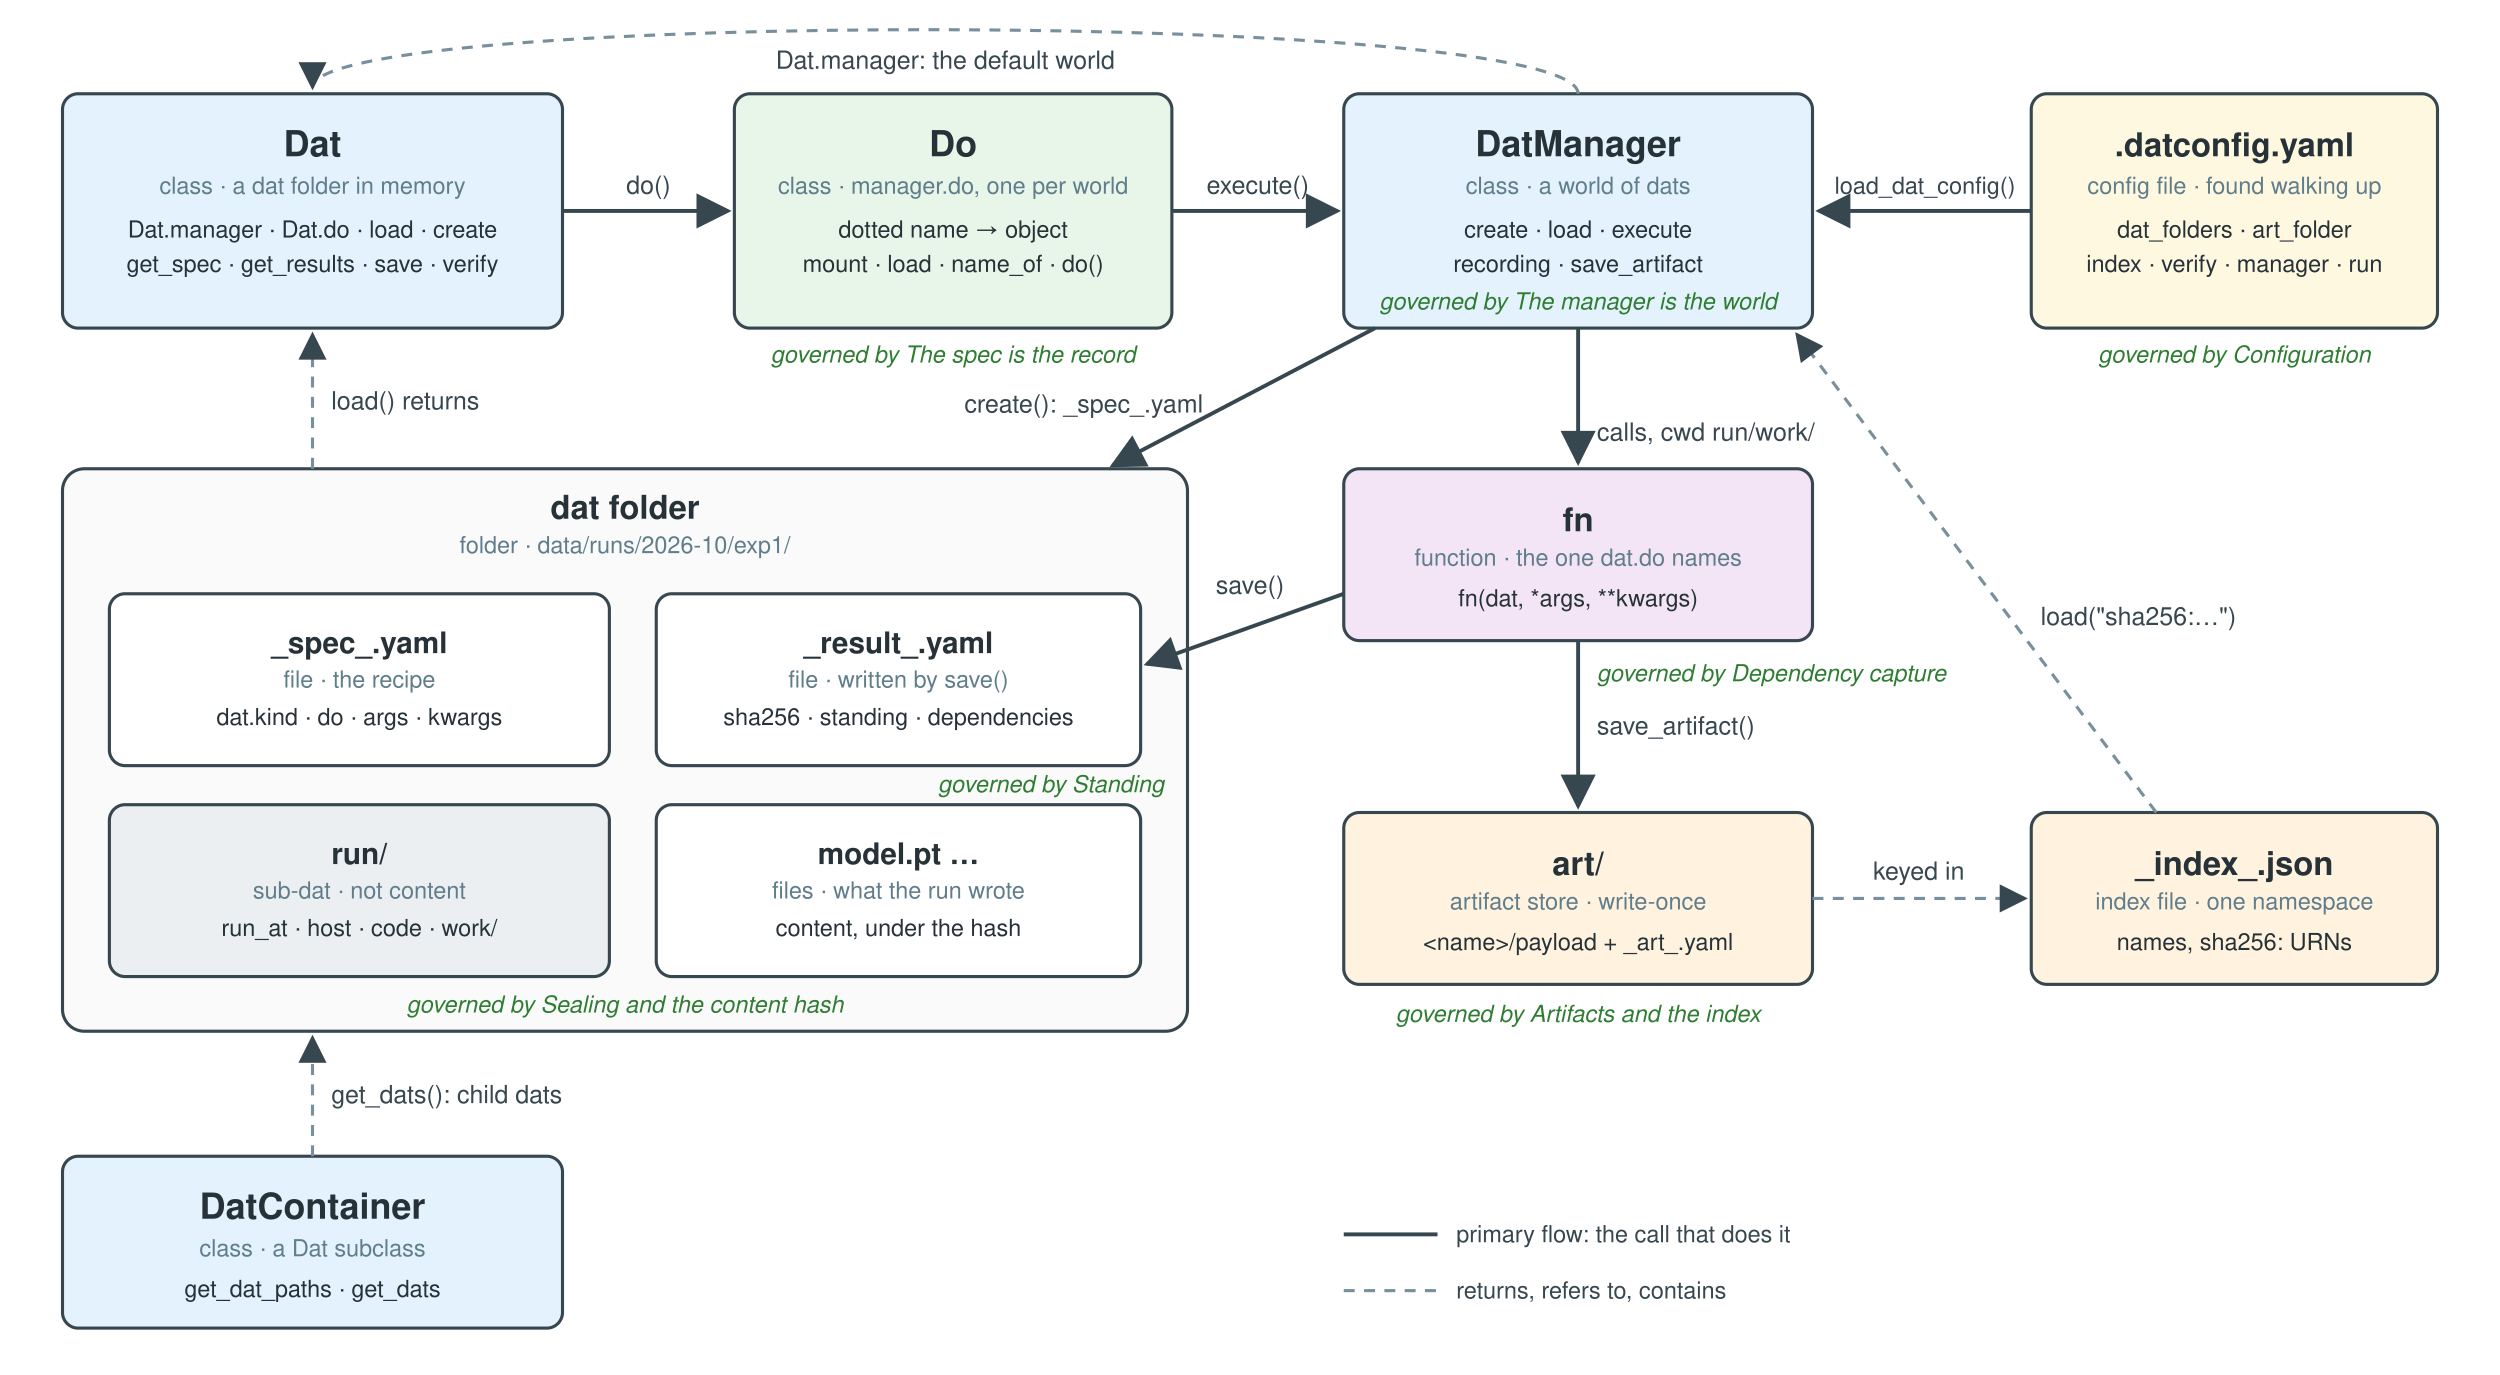
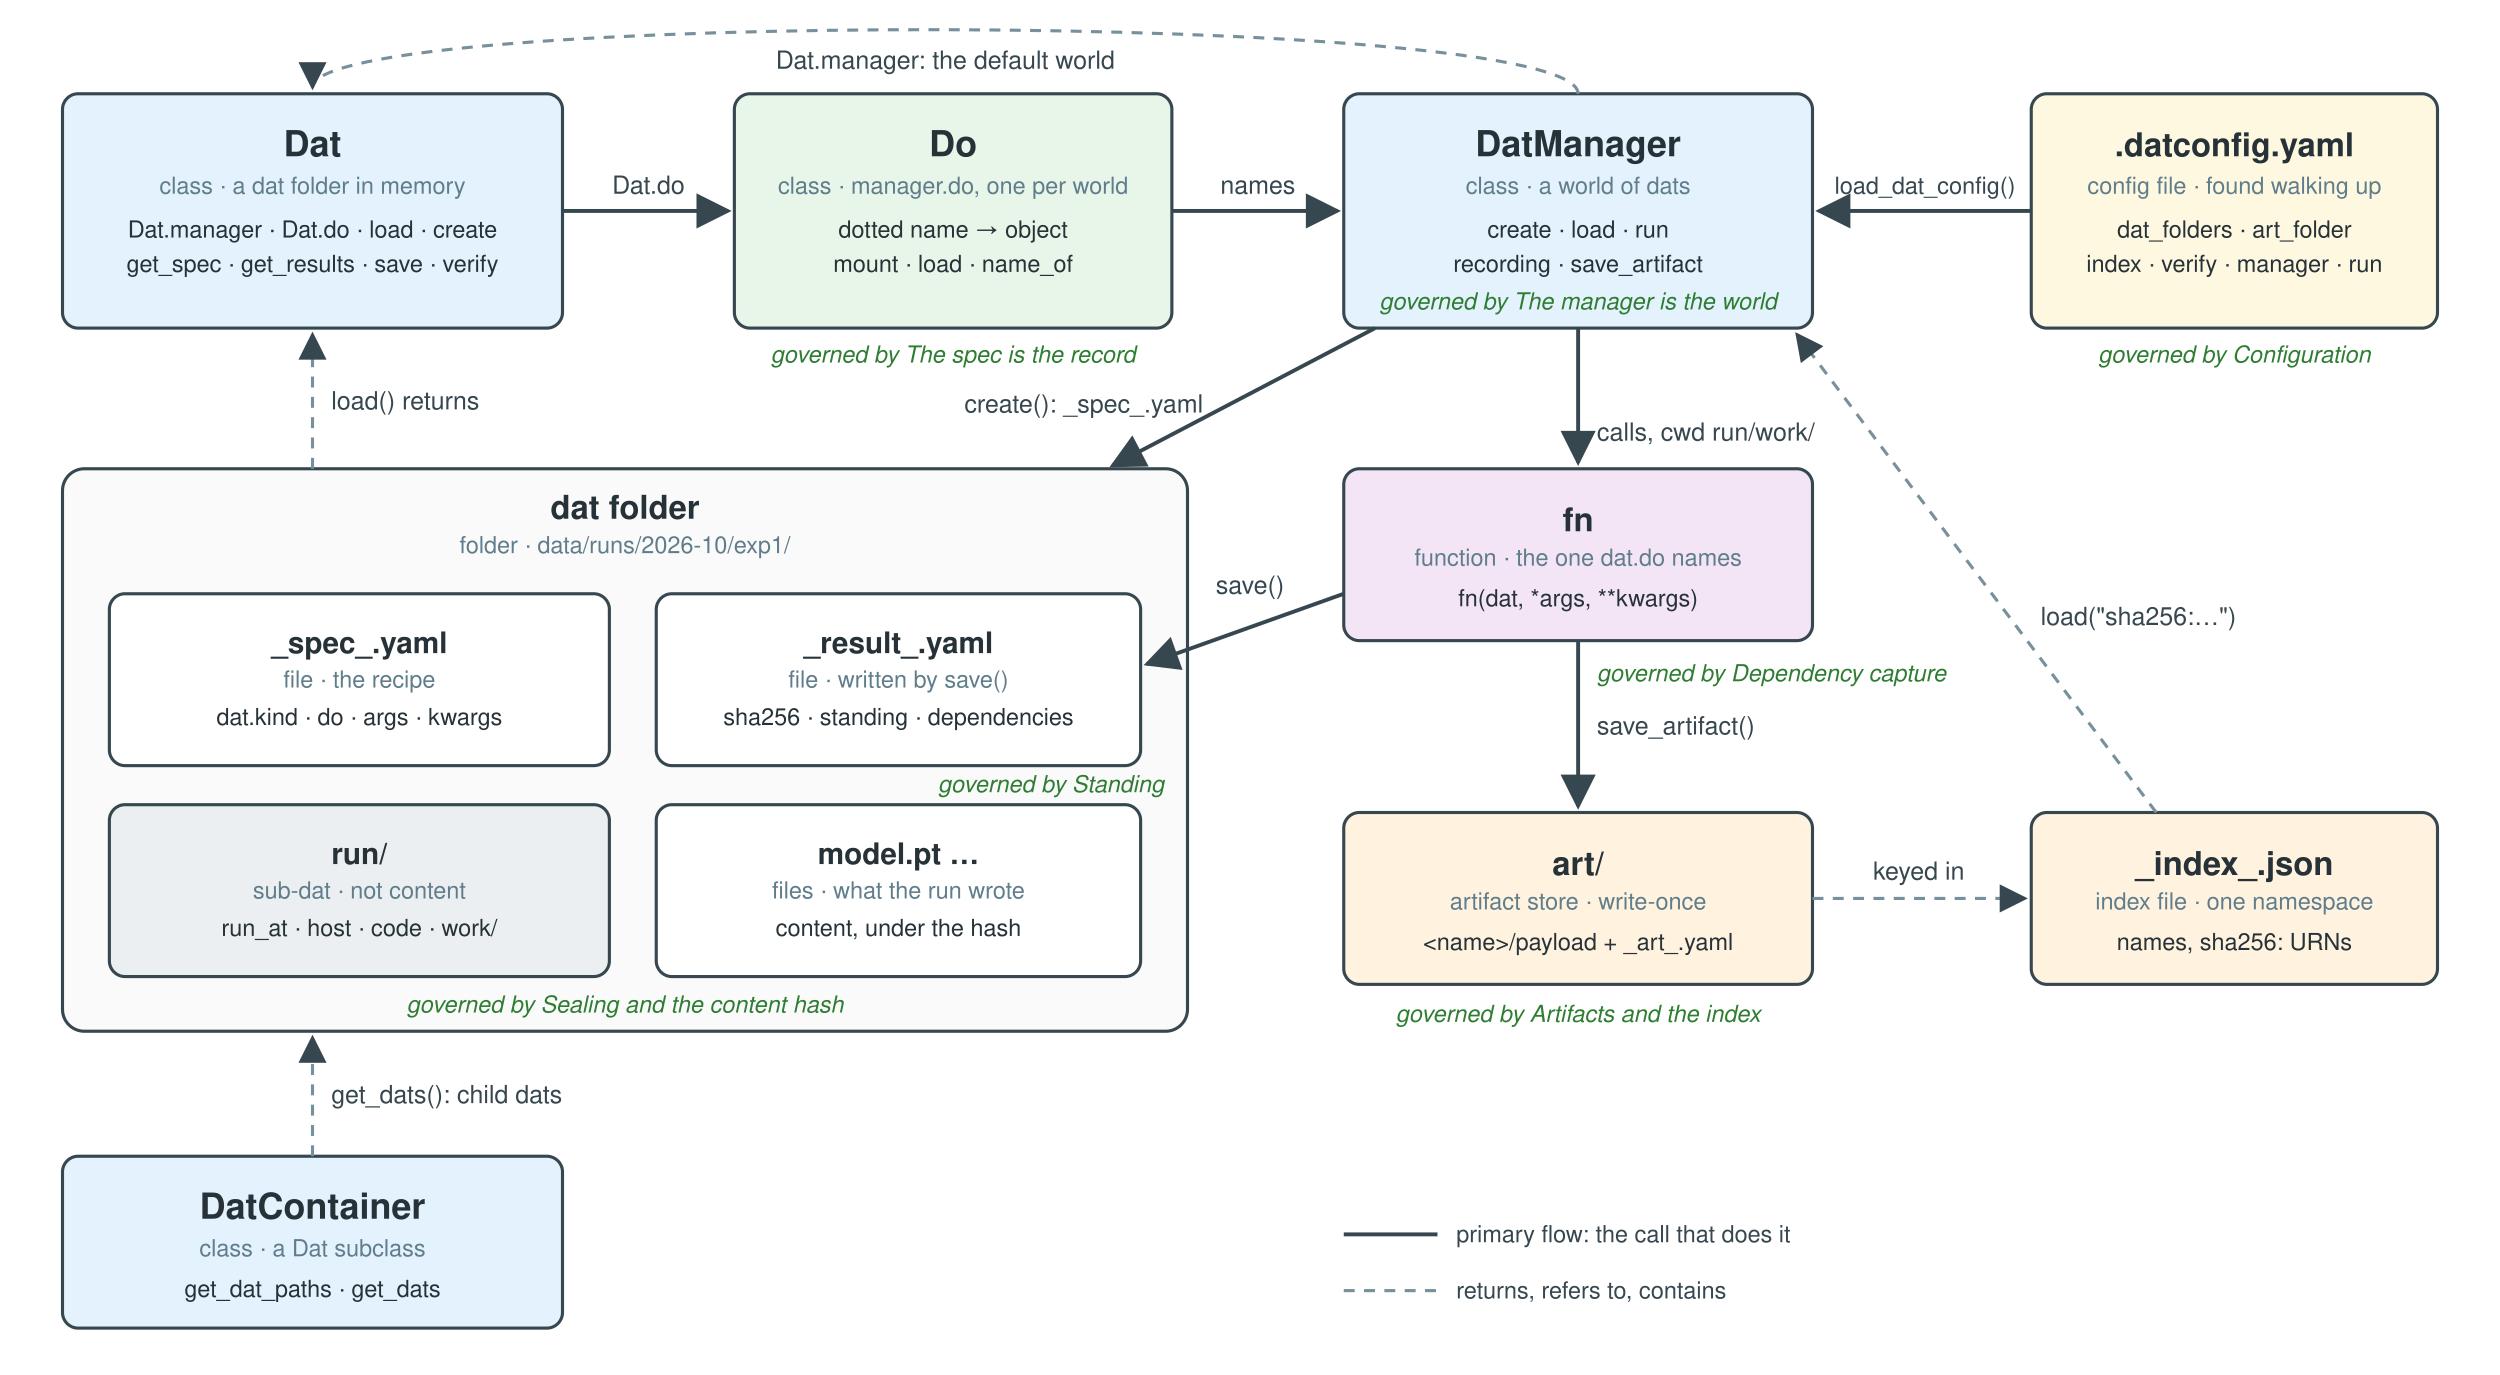
<svg xmlns="http://www.w3.org/2000/svg" viewBox="0 0 1600 880" width="1600" height="880" font-family="Helvetica, Arial, sans-serif">
  <defs>
    <marker id="arrow" viewBox="0 0 10 10" refX="9" refY="5" markerWidth="9" markerHeight="9" orient="auto-start-reverse">
      <path d="M0,0 L10,5 L0,10 z" fill="#37474f" />
    </marker>
  </defs>
  <rect x="0" y="0" width="1600" height="880" fill="#ffffff" />
  <rect x="40" y="300" width="720" height="360" rx="14" fill="#fafafa" stroke="#37474f" stroke-width="2" />
  <g stroke="#37474f" stroke-width="2">
    <rect x="40" y="60" width="320" height="150" rx="10" fill="#e3f2fd" />
    <rect x="470" y="60" width="280" height="150" rx="10" fill="#e8f5e9" />
    <rect x="860" y="60" width="300" height="150" rx="10" fill="#e3f2fd" />
    <rect x="1300" y="60" width="260" height="150" rx="10" fill="#fff8e1" />
    <rect x="70" y="380" width="320" height="110" rx="10" fill="#ffffff" />
    <rect x="420" y="380" width="310" height="110" rx="10" fill="#ffffff" />
    <rect x="70" y="515" width="320" height="110" rx="10" fill="#eceff1" />
    <rect x="420" y="515" width="310" height="110" rx="10" fill="#ffffff" />
    <rect x="860" y="300" width="300" height="110" rx="10" fill="#f3e5f5" />
    <rect x="860" y="520" width="300" height="110" rx="10" fill="#fff3e0" />
    <rect x="1300" y="520" width="260" height="110" rx="10" fill="#fff3e0" />
    <rect x="40" y="740" width="320" height="110" rx="10" fill="#e3f2fd" />
  </g>
  <g fill="#263238" text-anchor="middle">
    <text x="200" y="100" font-size="23" font-weight="bold">Dat</text>
    <text x="200" y="124" font-size="15" fill="#607d8b">class · a dat folder in memory</text>
    <text x="200" y="152" font-size="15">Dat.manager · Dat.do · load · create</text>
    <text x="200" y="174" font-size="15">get_spec · get_results · save · verify</text>
    <text x="610" y="100" font-size="23" font-weight="bold">Do</text>
    <text x="610" y="124" font-size="15" fill="#607d8b">class · manager.do, one per world</text>
    <text x="610" y="152" font-size="15">dotted name → object</text>
-     <text x="610" y="174" font-size="15">mount · load · name_of · do()</text>
+     <text x="610" y="174" font-size="15">mount · load · name_of</text>
    <text x="1010" y="100" font-size="23" font-weight="bold">DatManager</text>
    <text x="1010" y="124" font-size="15" fill="#607d8b">class · a world of dats</text>
-     <text x="1010" y="152" font-size="15">create · load · execute</text>
+     <text x="1010" y="152" font-size="15">create · load · run</text>
    <text x="1010" y="174" font-size="15">recording · save_artifact</text>
    <text x="1010" y="198" font-size="15" font-style="italic" fill="#2e7d32">governed by The manager is the world</text>
    <text x="1430" y="100" font-size="21" font-weight="bold">.datconfig.yaml</text>
    <text x="1430" y="124" font-size="15" fill="#607d8b">config file · found walking up</text>
    <text x="1430" y="152" font-size="15">dat_folders · art_folder</text>
    <text x="1430" y="174" font-size="15">index · verify · manager · run</text>
    <text x="400" y="332" font-size="21" font-weight="bold">dat folder</text>
    <text x="400" y="354" font-size="15" fill="#607d8b">folder · data/runs/2026-10/exp1/</text>
    <text x="230" y="418" font-size="19" font-weight="bold">_spec_.yaml</text>
    <text x="230" y="440" font-size="15" fill="#607d8b">file · the recipe</text>
    <text x="230" y="464" font-size="15">dat.kind · do · args · kwargs</text>
    <text x="575" y="418" font-size="19" font-weight="bold">_result_.yaml</text>
    <text x="575" y="440" font-size="15" fill="#607d8b">file · written by save()</text>
    <text x="575" y="464" font-size="15">sha256 · standing · dependencies</text>
    <text x="230" y="553" font-size="19" font-weight="bold">run/</text>
    <text x="230" y="575" font-size="15" fill="#607d8b">sub-dat · not content</text>
    <text x="230" y="599" font-size="15">run_at · host · code · work/</text>
    <text x="575" y="553" font-size="19" font-weight="bold">model.pt …</text>
    <text x="575" y="575" font-size="15" fill="#607d8b">files · what the run wrote</text>
    <text x="575" y="599" font-size="15">content, under the hash</text>
    <text x="1010" y="340" font-size="21" font-weight="bold">fn</text>
    <text x="1010" y="362" font-size="15" fill="#607d8b">function · the one dat.do names</text>
    <text x="1010" y="388" font-size="15">fn(dat, *args, **kwargs)</text>
    <text x="1010" y="560" font-size="21" font-weight="bold">art/</text>
    <text x="1010" y="582" font-size="15" fill="#607d8b">artifact store · write-once</text>
    <text x="1010" y="608" font-size="15">&lt;name&gt;/payload + _art_.yaml</text>
    <text x="1430" y="560" font-size="21" font-weight="bold">_index_.json</text>
    <text x="1430" y="582" font-size="15" fill="#607d8b">index file · one namespace</text>
    <text x="1430" y="608" font-size="15">names, sha256: URNs</text>
    <text x="200" y="780" font-size="23" font-weight="bold">DatContainer</text>
    <text x="200" y="804" font-size="15" fill="#607d8b">class · a Dat subclass</text>
    <text x="200" y="830" font-size="15">get_dat_paths · get_dats</text>
  </g>
  <g font-size="15" font-style="italic" fill="#2e7d32" text-anchor="middle">
    <text x="610" y="232">governed by The spec is the record</text>
    <text x="1430" y="232">governed by Configuration</text>
    <text x="400" y="648">governed by Sealing and the content hash</text>
    <text x="1010" y="654">governed by Artifacts and the index</text>
  </g>
  <g font-size="15" font-style="italic" fill="#2e7d32">
    <text x="1022" y="436">governed by Dependency capture</text>
    <text x="745" y="507" text-anchor="end">governed by Standing</text>
  </g>
  <g stroke="#37474f" stroke-width="2.5" fill="none" marker-end="url(#arrow)">
    <line x1="360" y1="135" x2="466" y2="135" />
    <line x1="750" y1="135" x2="856" y2="135" />
    <line x1="1300" y1="135" x2="1164" y2="135" />
    <line x1="880" y1="210" x2="712" y2="298" />
    <line x1="1010" y1="210" x2="1010" y2="296" />
    <line x1="860" y1="380" x2="734" y2="425" />
    <line x1="1010" y1="410" x2="1010" y2="516" />
  </g>
  <g stroke="#78909c" stroke-width="2" stroke-dasharray="7 6" fill="none" marker-end="url(#arrow)">
    <path d="M1010,60 C1010,6 200,6 200,56" />
    <line x1="200" y1="300" x2="200" y2="214" />
    <line x1="1160" y1="575" x2="1296" y2="575" />
    <line x1="1380" y1="520" x2="1150" y2="214" />
    <line x1="200" y1="740" x2="200" y2="664" />
  </g>
  <g font-size="16" fill="#37474f">
-     <text x="415" y="124" text-anchor="middle">do()</text>
-     <text x="805" y="124" text-anchor="middle">execute()</text>
+     <text x="415" y="124" text-anchor="middle">Dat.do</text>
+     <text x="805" y="124" text-anchor="middle">names</text>
    <text x="1232" y="124" text-anchor="middle" font-size="15">load_dat_config()</text>
    <text x="770" y="264" text-anchor="end">create(): _spec_.yaml</text>
    <text x="1022" y="282">calls, cwd run/work/</text>
    <text x="800" y="380" text-anchor="middle">save()</text>
    <text x="1022" y="470">save_artifact()</text>
    <text x="605" y="44" text-anchor="middle">Dat.manager: the default world</text>
    <text x="212" y="262">load() returns</text>
    <text x="1228" y="563" text-anchor="middle">keyed in</text>
    <text x="1306" y="400">load("sha256:…")</text>
    <text x="212" y="706">get_dats(): child dats</text>
  </g>
  <g font-size="15" fill="#37474f">
    <line x1="860" y1="790" x2="920" y2="790" stroke="#37474f" stroke-width="2.5" />
    <text x="932" y="795">primary flow: the call that does it</text>
    <line x1="860" y1="826" x2="920" y2="826" stroke="#78909c" stroke-width="2" stroke-dasharray="7 6" />
    <text x="932" y="831">returns, refers to, contains</text>
  </g>
</svg>
